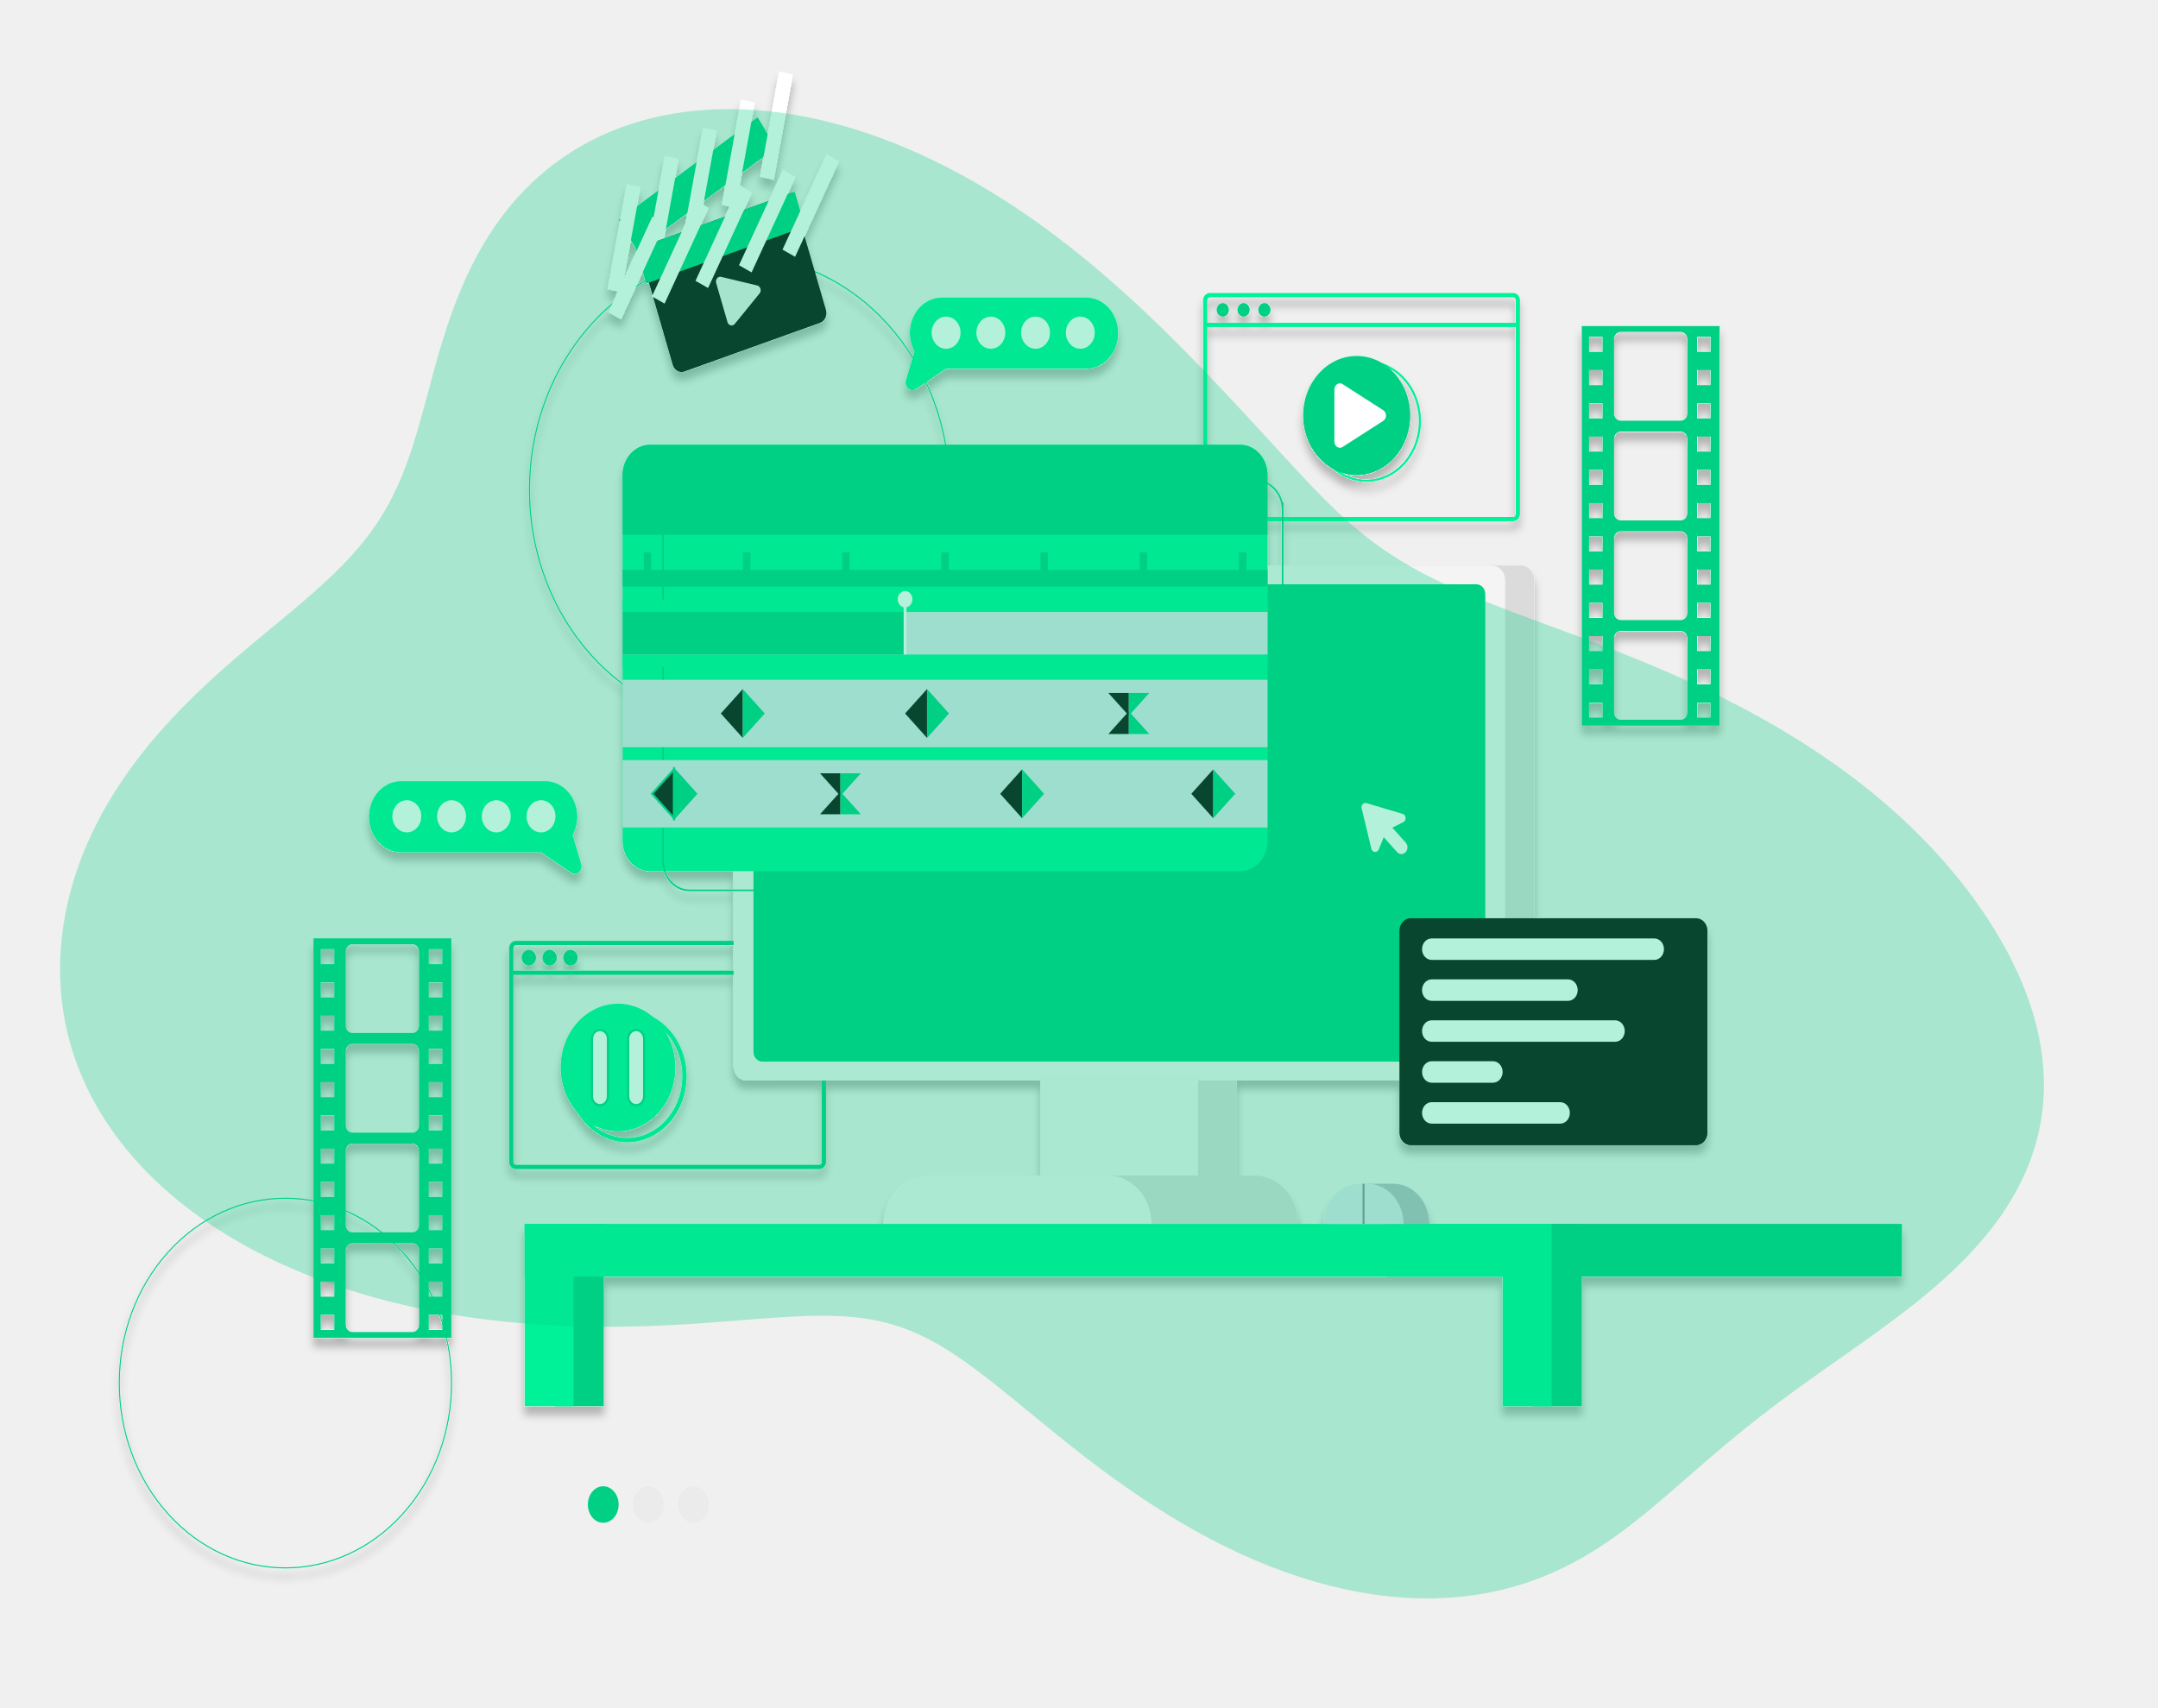
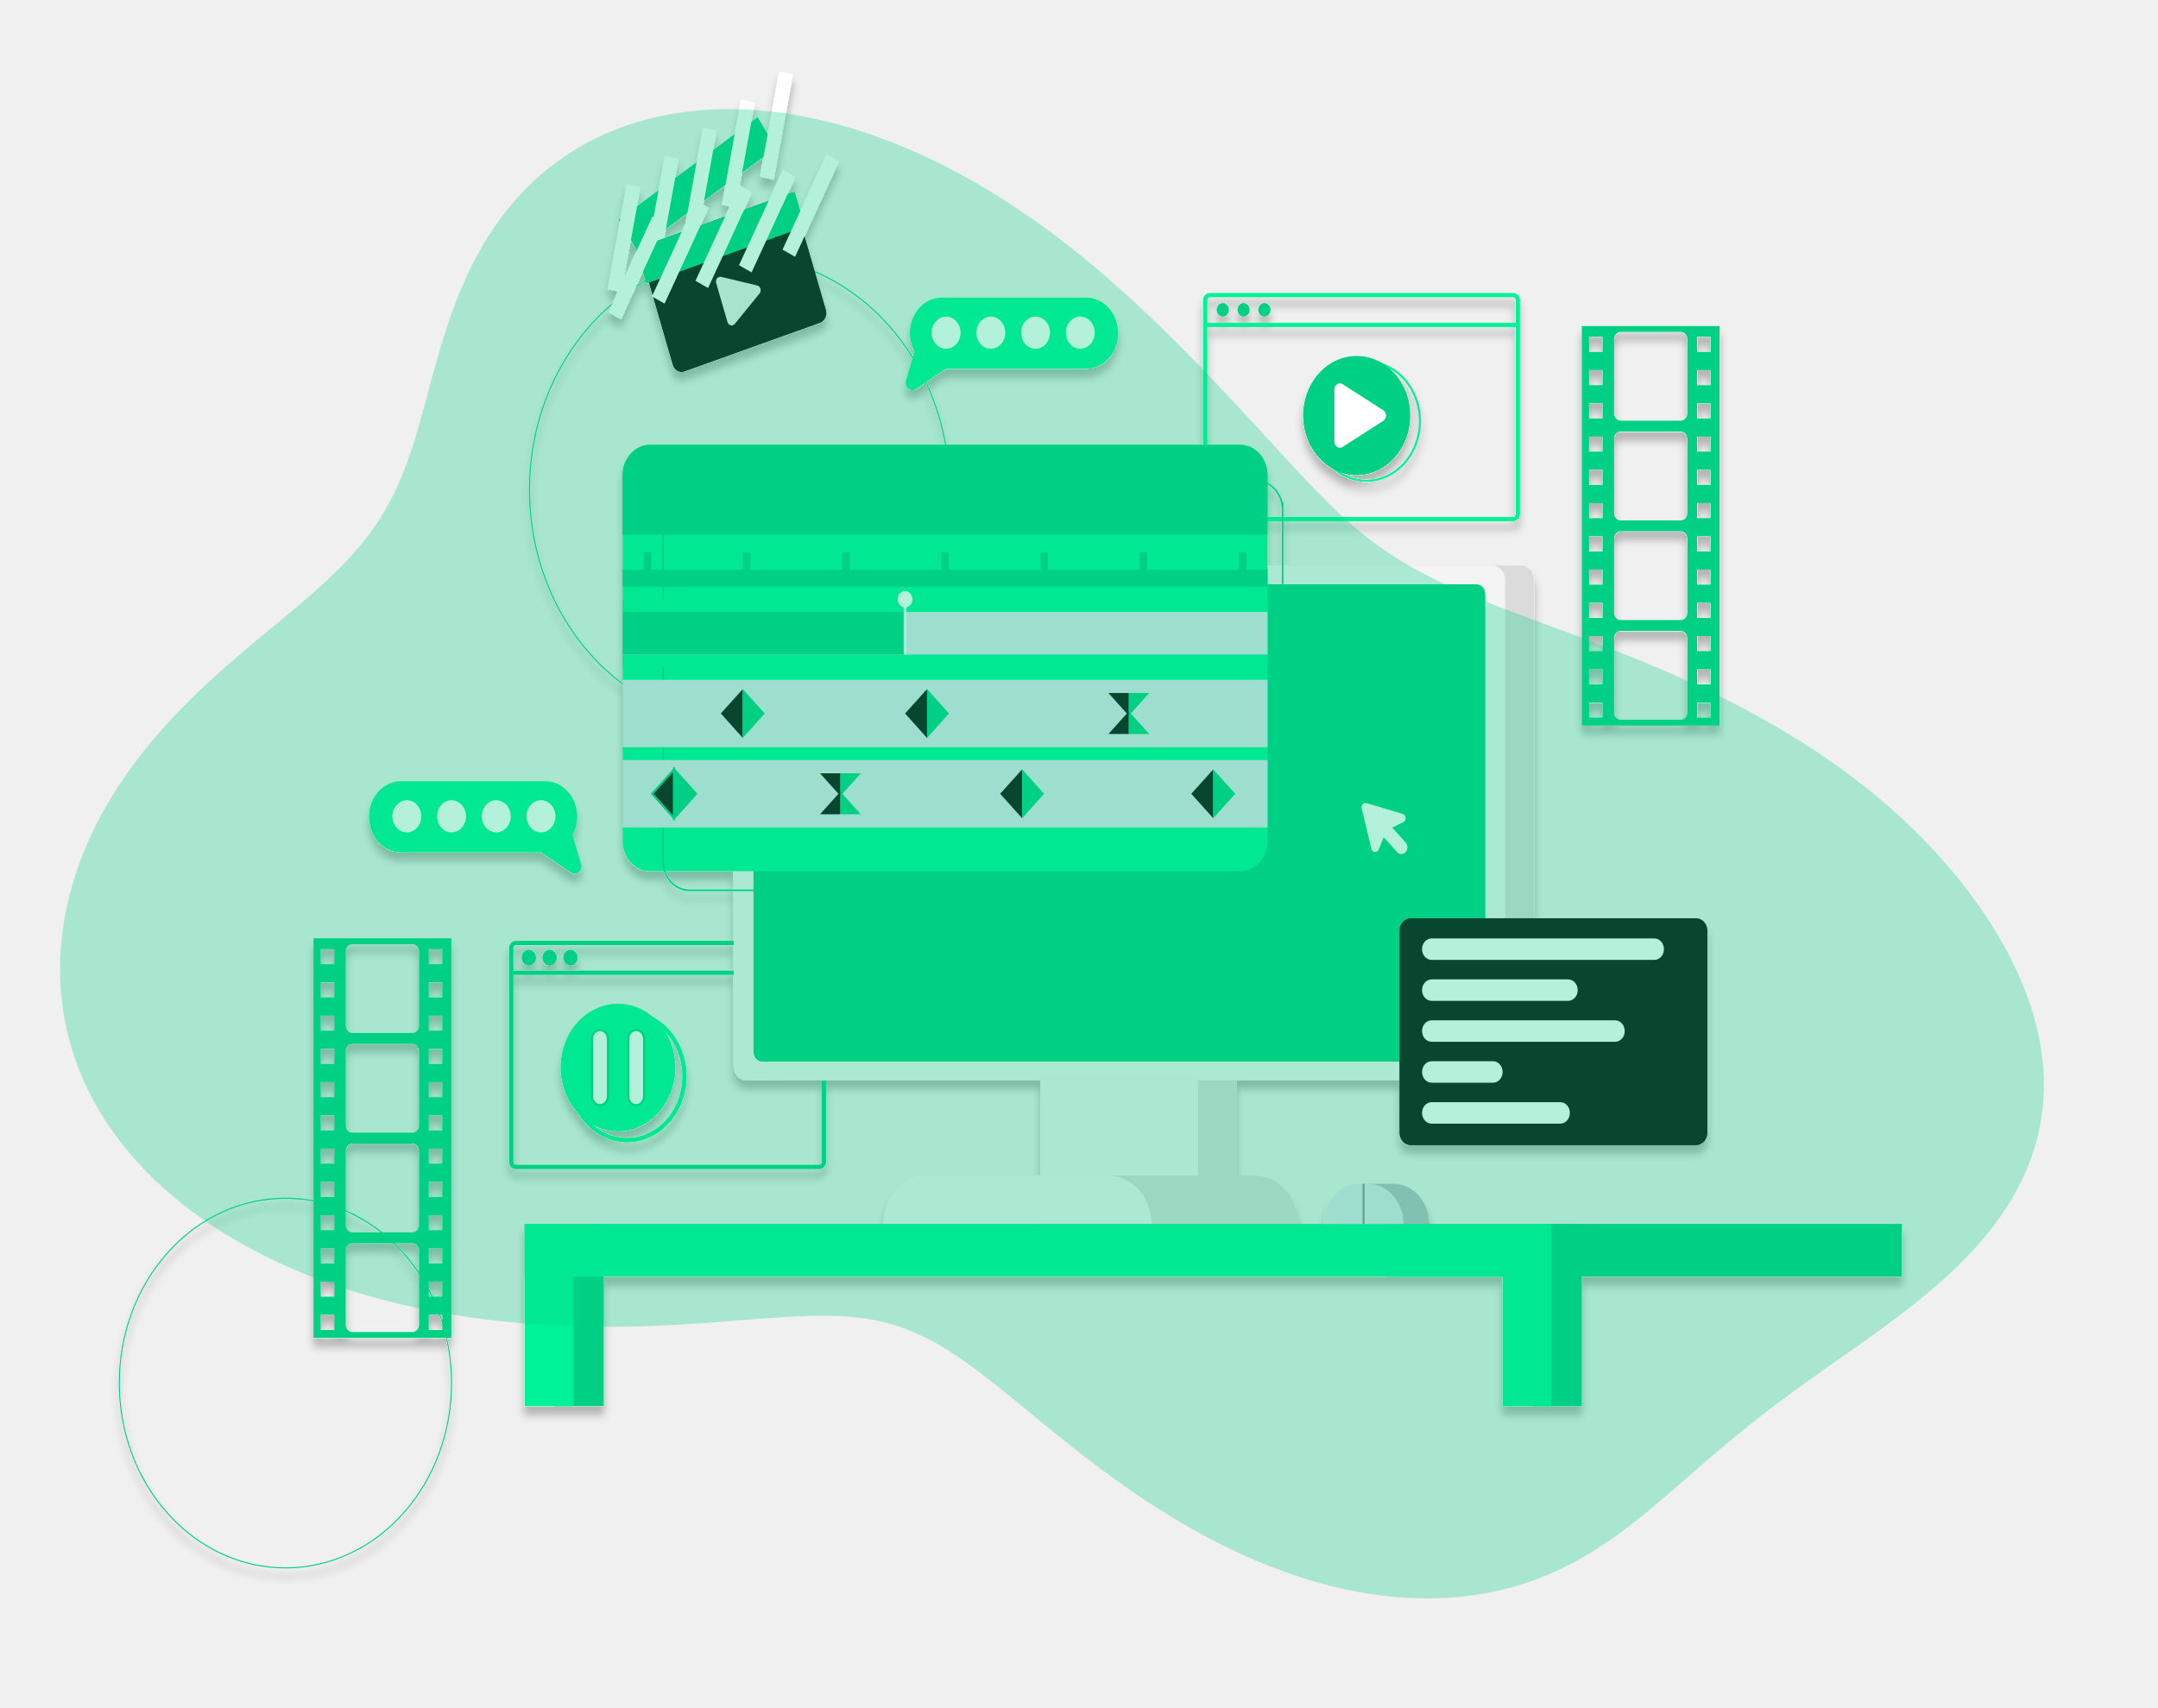
<svg xmlns="http://www.w3.org/2000/svg" width="1026" height="812" viewBox="0 0 1026 812" fill="none">
-   <ellipse cx="286.8" cy="715.423" rx="7.314" ry="8.681" fill="#00D084" />
-   <ellipse cx="308.252" cy="715.423" rx="7.314" ry="8.681" fill="#EBEBEB" />
-   <ellipse cx="329.706" cy="715.423" rx="7.314" ry="8.681" fill="#EBEBEB" />
  <g filter="url(#filter0_d_162_1458)">
    <path d="M191.539 719.814C222.382 685.492 222.382 629.844 191.539 595.522C160.696 561.199 110.69 561.199 79.847 595.522C49.004 629.844 49.004 685.492 79.847 719.814C110.69 754.137 160.696 754.137 191.539 719.814Z" stroke="#00D084" stroke-width="0.5" stroke-miterlimit="10" />
    <path d="M351.586 343.994C406.724 343.994 451.422 294.254 451.422 232.895C451.422 171.537 406.724 121.796 351.586 121.796C296.448 121.796 251.749 171.537 251.749 232.895C251.749 294.254 296.448 343.994 351.586 343.994Z" stroke="#00D084" stroke-width="0.5" stroke-miterlimit="10" />
    <path d="M389.502 448.404H245.292C244.066 448.404 243.073 449.509 243.073 450.873V552.437C243.073 553.801 244.066 554.907 245.292 554.907H389.502C390.728 554.907 391.721 553.801 391.721 552.437V450.873C391.721 449.509 390.728 448.404 389.502 448.404Z" stroke="#00D084" stroke-width="2" stroke-linecap="round" stroke-linejoin="round" />
    <path d="M243.073 462.567H391.728" stroke="#00D084" stroke-width="2" stroke-linecap="round" stroke-linejoin="round" />
    <path d="M254.335 455.389C254.335 457.18 253.035 458.626 251.426 458.626C249.817 458.626 248.517 457.172 248.517 455.389C248.517 453.607 249.817 452.152 251.426 452.152C253.035 452.152 254.335 453.607 254.335 455.389Z" fill="#00D084" stroke="#00D084" stroke-miterlimit="10" />
    <path d="M261.323 458.626C262.93 458.626 264.232 457.177 264.232 455.389C264.232 453.602 262.93 452.152 261.323 452.152C259.717 452.152 258.415 453.602 258.415 455.389C258.415 457.177 259.717 458.626 261.323 458.626Z" fill="#00D084" stroke="#00D084" stroke-miterlimit="10" />
    <path d="M271.221 458.626C272.827 458.626 274.13 457.177 274.13 455.389C274.13 453.602 272.827 452.152 271.221 452.152C269.614 452.152 268.312 453.602 268.312 455.389C268.312 457.177 269.614 458.626 271.221 458.626Z" fill="#00D084" stroke="#00D084" stroke-miterlimit="10" />
    <path d="M719.429 140.339H575.219C573.994 140.339 573 141.445 573 142.809V244.373C573 245.737 573.994 246.843 575.219 246.843H719.429C720.655 246.843 721.649 245.737 721.649 244.373V142.809C721.649 141.445 720.655 140.339 719.429 140.339Z" stroke="#00F299" stroke-width="2" stroke-miterlimit="10" />
    <path d="M573 154.51H721.649" stroke="#00F299" stroke-width="2" stroke-miterlimit="10" />
    <path d="M581.346 150.57C582.952 150.57 584.255 149.121 584.255 147.333C584.255 145.545 582.952 144.096 581.346 144.096C579.739 144.096 578.437 145.545 578.437 147.333C578.437 149.121 579.739 150.57 581.346 150.57Z" fill="#00D084" />
    <path d="M591.243 150.57C592.85 150.57 594.152 149.121 594.152 147.333C594.152 145.545 592.85 144.096 591.243 144.096C589.637 144.096 588.334 145.545 588.334 147.333C588.334 149.121 589.637 150.57 591.243 150.57Z" fill="#00D084" />
    <path d="M604.057 147.333C604.057 149.123 602.757 150.57 601.148 150.57C599.539 150.57 598.239 149.115 598.239 147.333C598.239 145.551 599.539 144.096 601.148 144.096C602.757 144.096 604.057 145.551 604.057 147.333Z" fill="#00D084" />
    <path d="M360.2 55.695L294.135 104.466L302.826 119.046L368.891 70.275L360.2 55.695Z" fill="#00D084" />
    <path d="M304.549 88.922L297.96 87.438L288.864 137.458L295.453 138.942L304.549 88.922Z" fill="white" />
    <path d="M322.654 75.552L316.065 74.069L306.969 124.088L313.558 125.572L322.654 75.552Z" fill="white" />
    <path d="M340.773 62.184L334.184 60.7L325.088 110.72L331.677 112.204L340.773 62.184Z" fill="white" />
    <path d="M358.879 48.806L352.289 47.322L343.193 97.342L349.783 98.826L358.879 48.806Z" fill="white" />
    <path d="M376.998 35.438L370.409 33.954L361.313 83.974L367.902 85.458L376.998 35.438Z" fill="white" />
    <path d="M303.674 117.741L376.539 91.598L392.694 147.359C393.441 149.938 392.168 152.704 389.85 153.535L325.387 176.664C323.07 177.495 320.584 176.078 319.836 173.499L303.681 117.739L303.674 117.741Z" fill="#0C0C0C" />
    <path d="M377.844 91.132L302.389 118.204L307.214 134.856L382.669 107.784L377.844 91.132Z" fill="#00D084" />
    <path d="M316.19 106.374L310.207 102.962L289.294 148.381L295.277 151.792L316.19 106.374Z" fill="white" />
    <path d="M336.874 98.945L330.891 95.533L309.978 140.952L315.961 144.363L336.874 98.945Z" fill="white" />
    <path d="M357.561 91.531L351.578 88.119L330.665 133.538L336.649 136.949L357.561 91.531Z" fill="white" />
    <path d="M378.245 84.109L372.262 80.698L351.349 126.117L357.332 129.528L378.245 84.109Z" fill="white" />
    <path d="M398.933 76.687L392.95 73.276L372.037 118.695L378.02 122.106L398.933 76.687Z" fill="white" />
    <path d="M360.039 135.759C361.584 136.127 362.187 138.221 361.131 139.524L355.242 146.765L349.352 154.007C348.296 155.31 346.364 154.846 345.883 153.176L343.189 143.88L340.496 134.584C340.015 132.914 341.336 131.283 342.881 131.651L351.464 133.705L360.047 135.759H360.039Z" fill="#EDEDED" />
    <path d="M149.054 636.201H214.58V446.198H149.054V636.201ZM152.509 458.482V451.329H158.937V458.482H152.509ZM152.509 474.292V467.138H158.937V474.292H152.509ZM152.509 490.102V482.948H158.937V490.102H152.509ZM152.509 505.911V498.758H158.937V505.911H152.509ZM152.509 521.721V514.567H158.937V521.721H152.509ZM152.509 537.531V530.377H158.937V537.531H152.509ZM152.509 553.34V546.187H158.937V553.34H152.509ZM152.509 569.15V561.996H158.937V569.15H152.509ZM152.509 584.96V577.806H158.937V584.96H152.509ZM152.509 600.769V593.616H158.937V600.769H152.509ZM152.509 616.579V609.425H158.937V616.579H152.509ZM152.509 632.388V625.235H158.937V632.388H152.509ZM210.292 625.235V632.388H203.863V625.235H210.292ZM210.292 609.425V616.579H203.863V609.425H210.292ZM210.292 593.616V600.769H203.863V593.616H210.292ZM196.085 591.17C197.823 591.17 199.231 592.736 199.231 594.671V629.903C199.231 631.837 197.823 633.404 196.085 633.404H167.542C165.803 633.404 164.396 631.837 164.396 629.903V594.671C164.396 592.736 165.803 591.17 167.542 591.17H196.085ZM210.292 577.806V584.96H203.863V577.806H210.292ZM210.292 561.996V569.15H203.863V561.996H210.292ZM210.292 546.187V553.34H203.863V546.187H210.292ZM196.085 543.773C197.823 543.773 199.231 545.339 199.231 547.274V582.506C199.231 584.44 197.823 586.007 196.085 586.007H167.542C165.803 586.007 164.396 584.44 164.396 582.506V547.274C164.396 545.339 165.803 543.773 167.542 543.773H196.085ZM210.292 530.377V537.531H203.863V530.377H210.292ZM210.292 514.567V521.721H203.863V514.567H210.292ZM210.292 498.758V505.911H203.863V498.758H210.292ZM196.085 496.376C197.823 496.376 199.231 497.943 199.231 499.877V535.109C199.231 537.043 197.823 538.61 196.085 538.61H167.542C165.803 538.61 164.396 537.043 164.396 535.109V499.877C164.396 497.943 165.803 496.376 167.542 496.376H196.085ZM210.292 482.948V490.102H203.863V482.948H210.292ZM210.292 467.138V474.292H203.863V467.138H210.292ZM210.292 451.329V458.482H203.863V451.329H210.292ZM196.085 448.971C197.823 448.971 199.231 450.538 199.231 452.472V487.704C199.231 489.638 197.823 491.205 196.085 491.205H167.542C165.803 491.205 164.396 489.638 164.396 487.704V452.472C164.396 450.538 165.803 448.971 167.542 448.971H196.085Z" fill="#00D084" />
    <path d="M752.052 345.05H817.578V155.046H752.052V345.05ZM755.507 167.331V160.177H761.935V167.331H755.507ZM755.507 183.141V175.987H761.935V183.141H755.507ZM755.507 198.95V191.797H761.935V198.95H755.507ZM755.507 214.76V207.606H761.935V214.76H755.507ZM755.507 230.569V223.416H761.935V230.569H755.507ZM755.507 246.379V239.226H761.935V246.379H755.507ZM755.507 262.189V255.035H761.935V262.189H755.507ZM755.507 277.998V270.845H761.935V277.998H755.507ZM755.507 293.808V286.655H761.935V293.808H755.507ZM755.507 309.618V302.464H761.935V309.618H755.507ZM755.507 325.427V318.274H761.935V325.427H755.507ZM755.507 341.237V334.083H761.935V341.237H755.507ZM813.29 334.083V341.237H806.861V334.083H813.29ZM813.29 318.274V325.427H806.861V318.274H813.29ZM813.29 302.464V309.618H806.861V302.464H813.29ZM799.083 300.018C800.821 300.018 802.229 301.585 802.229 303.519V338.751C802.229 340.685 800.821 342.252 799.083 342.252H770.539C768.801 342.252 767.394 340.685 767.394 338.751V303.519C767.394 301.585 768.801 300.018 770.539 300.018H799.083ZM813.29 286.655V293.808H806.861V286.655H813.29ZM813.29 270.845V277.998H806.861V270.845H813.29ZM813.29 255.035V262.189H806.861V255.035H813.29ZM799.083 252.621C800.821 252.621 802.229 254.188 802.229 256.122V291.354C802.229 293.288 800.821 294.855 799.083 294.855H770.539C768.801 294.855 767.394 293.288 767.394 291.354V256.122C767.394 254.188 768.801 252.621 770.539 252.621H799.083ZM813.29 239.226V246.379H806.861V239.226H813.29ZM813.29 223.416V230.569H806.861V223.416H813.29ZM813.29 207.606V214.76H806.861V207.606H813.29ZM799.083 205.224C800.821 205.224 802.229 206.791 802.229 208.725V243.957C802.229 245.892 800.821 247.458 799.083 247.458H770.539C768.801 247.458 767.394 245.892 767.394 243.957V208.725C767.394 206.791 768.801 205.224 770.539 205.224H799.083ZM813.29 191.797V198.95H806.861V191.797H813.29ZM813.29 175.987V183.141H806.861V175.987H813.29ZM813.29 160.177V167.331H806.861V160.177H813.29ZM799.083 157.82C800.821 157.82 802.229 159.386 802.229 161.32V196.552C802.229 198.487 800.821 200.053 799.083 200.053H770.539C768.801 200.053 767.394 198.487 767.394 196.552V161.32C767.394 159.386 768.801 157.82 770.539 157.82H799.083Z" fill="#00D084" />
    <path d="M588.011 510.731H513.191V559.007H588.011V510.731Z" fill="#DCDBDB" />
    <path d="M723.128 268.927H368.888C365.417 268.927 362.604 272.058 362.604 275.92V506.743C362.604 510.605 365.417 513.736 368.888 513.736H723.128C726.599 513.736 729.413 510.605 729.413 506.743V275.92C729.413 272.058 726.599 268.927 723.128 268.927Z" fill="#DCDBDB" />
    <path d="M709.323 268.927H355.083C351.613 268.927 348.799 272.058 348.799 275.92V506.743C348.799 510.605 351.613 513.736 355.083 513.736H709.323C712.794 513.736 715.608 510.605 715.608 506.743V275.92C715.608 272.058 712.794 268.927 709.323 268.927Z" fill="#F4F4F5" />
    <path d="M705.409 500.164V282.49C705.409 280.34 703.843 278.598 701.911 278.598H362.489C360.557 278.598 358.991 280.34 358.991 282.49V500.164C358.991 502.314 360.557 504.057 362.489 504.057H701.911C703.843 504.057 705.409 502.314 705.409 500.164Z" fill="#00D084" />
    <path d="M705.409 500.164V282.49C705.409 280.34 703.843 278.598 701.911 278.598H362.489C360.557 278.598 358.991 280.34 358.991 282.49V500.164C358.991 502.314 360.557 504.057 362.489 504.057H701.911C703.843 504.057 705.409 502.314 705.409 500.164Z" stroke="#00D084" stroke-width="1.51" stroke-miterlimit="10" />
    <path d="M569.61 510.731H494.79V559.007H569.61V510.731Z" fill="#F2F2F3" />
    <path d="M617.179 581.994H489.841V559.007H596.522C607.928 559.007 617.179 569.302 617.179 581.994Z" fill="#DCDBDB" />
    <path d="M547.466 581.994H420.128C420.128 569.302 429.379 559.007 440.785 559.007H526.809C538.215 559.007 547.466 569.302 547.466 581.994Z" fill="#F4F4F5" />
    <path d="M589.62 211.515H309.022C301.835 211.515 296.008 217.999 296.008 225.997V399.784C296.008 407.782 301.835 414.267 309.022 414.267H589.62C596.808 414.267 602.635 407.782 602.635 399.784V225.997C602.635 217.999 596.808 211.515 589.62 211.515Z" fill="#00F299" />
    <path d="M609.81 242.511V409.447C609.81 417.136 604.215 423.362 597.305 423.362H327.769C320.859 423.362 315.264 417.136 315.264 409.447V242.511C315.264 234.822 320.859 228.595 327.769 228.595H597.313C604.222 228.595 609.817 234.822 609.817 242.511C609.817 242.511 609.817 234.822 609.817 242.511H609.81Z" stroke="#00D084" stroke-width="0.75" stroke-miterlimit="10" />
    <path d="M602.635 225.997V254.276H296.008V225.997C296.008 217.997 301.833 211.515 309.022 211.515H589.62C596.81 211.515 602.635 217.997 602.635 225.997Z" fill="#00D084" />
    <path d="M602.635 361.435H296.008V393.485H602.635V361.435Z" fill="#E0E4F0" />
    <path d="M602.635 323.253H296.008V355.304H602.635V323.253Z" fill="#E0E4F0" />
    <path d="M602.635 285.072H296.008V317.123H602.635V285.072Z" fill="#00F299" />
    <path d="M602.635 270.981H296.008V278.949H602.635V270.981Z" fill="#00D084" />
    <path d="M309.611 262.684H306.07V274.314H309.611V262.684Z" fill="#00D084" />
    <path d="M356.771 262.684H353.23V274.314H356.771V262.684Z" fill="#00D084" />
    <path d="M403.932 262.684H400.391V274.314H403.932V262.684Z" fill="#00D084" />
    <path d="M451.092 262.684H447.551V274.314H451.092V262.684Z" fill="#00D084" />
    <path d="M498.252 262.684H494.711V274.314H498.252V262.684Z" fill="#00D084" />
    <path d="M545.419 262.684H541.878V274.314H545.419V262.684Z" fill="#00D084" />
    <path d="M592.579 262.684H589.038V274.314H592.579V262.684Z" fill="#00D084" />
    <path d="M536.692 329.536H526.982L536.692 340.334V329.536Z" fill="#0C0C0C" />
    <path d="M546.396 329.536H536.692V340.334L546.396 329.536Z" fill="#00D084" />
    <path d="M536.692 349.03H526.982L536.692 338.232V349.03Z" fill="#0C0C0C" />
    <path d="M546.396 349.03H536.692V338.232L546.396 349.03Z" fill="#00D084" />
    <path d="M399.572 367.717H389.868L399.572 378.515V367.717Z" fill="#0C0C0C" />
    <path d="M409.282 367.717H399.572V378.515L409.282 367.717Z" fill="#00D084" />
    <path d="M399.572 387.211H389.868L399.572 376.413V387.211Z" fill="#0C0C0C" />
    <path d="M409.282 387.211H399.572V376.413L409.282 387.211Z" fill="#00D084" />
    <path d="M342.708 339.279L353.152 350.908V327.657L342.708 339.279Z" fill="#0C0C0C" />
    <path d="M353.152 327.657V350.908L363.602 339.279L353.152 327.657Z" fill="#00D084" />
    <path d="M430.306 339.279L440.749 350.908V327.657L430.306 339.279Z" fill="#0C0C0C" />
    <path d="M440.749 327.657V350.908L451.2 339.279L440.749 327.657Z" fill="#00D084" />
    <path d="M310.042 377.46L320.486 389.089V365.839L310.042 377.46Z" fill="#0C0C0C" stroke="#00D084" stroke-miterlimit="10" />
    <path d="M320.485 365.839V389.089L330.936 377.46L320.485 365.839Z" fill="#00D084" stroke="#00D084" stroke-miterlimit="10" />
    <path d="M475.519 377.46L485.963 389.089V365.839L475.519 377.46Z" fill="#0C0C0C" />
    <path d="M485.963 365.839V389.089L496.406 377.46L485.963 365.839Z" fill="#00D084" />
    <path d="M566.392 377.46L576.835 389.089V365.839L566.392 377.46Z" fill="#0C0C0C" />
    <path d="M576.835 365.839V389.089L587.279 377.46L576.835 365.839Z" fill="#00D084" />
    <path d="M602.635 290.963H296.008V311.232H602.635V290.963Z" fill="#E0E4F0" />
    <path d="M430.306 290.963H296.008V311.232H430.306V290.963Z" fill="#00D084" />
    <path d="M433.811 284.952C433.811 282.794 432.238 281.052 430.306 281.052C428.374 281.052 426.801 282.802 426.801 284.952C426.801 286.846 428.022 288.429 429.63 288.781V311.232H430.981V288.781C432.597 288.429 433.811 286.854 433.811 284.952Z" fill="white" />
    <path d="M657.916 227.046C671.207 221.947 678.267 205.825 673.685 191.035C669.104 176.245 654.615 168.388 641.325 173.486C628.034 178.585 620.974 194.708 625.555 209.498C630.137 224.288 644.625 232.144 657.916 227.046Z" stroke="#00F299" stroke-miterlimit="10" />
    <path d="M645.026 225.926C659.084 225.926 670.481 213.243 670.481 197.599C670.481 181.955 659.084 169.273 645.026 169.273C630.968 169.273 619.571 181.955 619.571 197.599C619.571 213.243 630.968 225.926 645.026 225.926Z" fill="#00D084" />
    <path d="M657.674 195.082C659.413 196.201 659.413 198.99 657.674 200.109L648.007 206.319L638.339 212.53C636.601 213.649 634.425 212.25 634.425 210.02V185.179C634.425 182.949 636.601 181.55 638.339 182.669L648.007 188.879L657.674 195.09V195.082Z" fill="white" />
    <path d="M324.693 518.725C328.127 502.423 319.034 486.111 304.385 482.291C289.736 478.47 275.078 488.588 271.645 504.89C268.211 521.191 277.304 537.504 291.953 541.324C306.602 545.145 321.26 535.027 324.693 518.725Z" stroke="#00F299" stroke-width="2" stroke-miterlimit="10" />
    <path d="M320.339 514.626C323.818 498.337 314.772 481.993 300.134 478.121C285.496 474.249 270.809 484.316 267.33 500.606C263.85 516.895 272.897 533.239 287.535 537.111C302.173 540.982 316.86 530.916 320.339 514.626Z" fill="#00F299" />
    <path d="M285.241 489.798C287.331 489.798 289.033 491.684 289.033 494.018V521.281C289.033 523.607 287.338 525.502 285.241 525.502C283.151 525.502 281.449 523.615 281.449 521.281V494.018C281.449 491.692 283.144 489.798 285.241 489.798Z" fill="white" stroke="#00D084" stroke-miterlimit="10" />
    <path d="M302.443 489.798C304.533 489.798 306.236 491.684 306.236 494.018V521.281C306.236 523.607 304.541 525.502 302.443 525.502C300.353 525.502 298.651 523.615 298.651 521.281V494.018C298.651 491.692 300.346 489.798 302.443 489.798Z" fill="white" stroke="#00D084" stroke-miterlimit="10" />
    <path d="M287.072 581.994H263.808V668.683H287.072V581.994Z" fill="#00D084" />
    <path d="M904.227 581.994H658.945V607.083H904.227V581.994Z" fill="#00D084" />
    <path d="M738.57 581.994H249.436V607.083H738.57V581.994Z" fill="#00F299" />
    <path d="M272.7 581.994H249.436V668.683H272.7V581.994Z" fill="#00F299" />
    <path d="M752.052 581.994H728.788V668.683H752.052V581.994Z" fill="#00D084" />
    <path d="M737.68 581.994H714.416V668.683H737.68V581.994Z" fill="#00F299" />
    <path d="M662.357 562.868H651.404C641.909 562.868 636.953 571.428 636.953 581.994H679.545C679.545 571.428 671.852 562.868 662.357 562.868Z" fill="#B7BBC4" />
    <path d="M650.089 562.868H646.505C637.01 562.868 629.318 571.428 629.318 581.994H667.277C667.277 571.428 659.585 562.868 650.089 562.868Z" fill="#E0E4F0" />
    <path d="M648.761 562.868H647.827V581.994H648.761V562.868Z" fill="#8A8D94" />
    <path d="M806.438 436.638H670.703C667.744 436.638 665.345 439.308 665.345 442.601V538.618C665.345 541.911 667.744 544.58 670.703 544.58H806.438C809.397 544.58 811.796 541.911 811.796 538.618V442.601C811.796 439.308 809.397 436.638 806.438 436.638Z" fill="#0C0C0C" />
    <path d="M786.52 456.452H680.687C678.151 456.452 676.097 454.166 676.097 451.345C676.097 448.523 678.151 446.238 680.687 446.238H786.52C789.056 446.238 791.11 448.523 791.11 451.345C791.11 454.166 789.056 456.452 786.52 456.452Z" fill="white" />
    <path d="M745.516 475.922H680.687C678.151 475.922 676.097 473.637 676.097 470.815C676.097 467.994 678.151 465.708 680.687 465.708H745.516C748.051 465.708 750.105 467.994 750.105 470.815C750.105 473.637 748.051 475.922 745.516 475.922Z" fill="white" />
    <path d="M767.882 495.385H680.687C678.151 495.385 676.097 493.099 676.097 490.278C676.097 487.456 678.151 485.17 680.687 485.17H767.882C770.417 485.17 772.471 487.456 772.471 490.278C772.471 493.099 770.417 495.385 767.882 495.385Z" fill="white" />
    <path d="M709.826 514.847H680.687C678.151 514.847 676.097 512.561 676.097 509.74C676.097 506.919 678.151 504.633 680.687 504.633H709.826C712.361 504.633 714.415 506.919 714.415 509.74C714.415 512.561 712.361 514.847 709.826 514.847Z" fill="white" />
    <path d="M741.788 534.31H680.687C678.151 534.31 676.097 532.024 676.097 529.202C676.097 526.381 678.151 524.095 680.687 524.095H741.788C744.323 524.095 746.377 526.381 746.377 529.202C746.377 532.024 744.323 534.31 741.788 534.31Z" fill="white" />
    <path d="M652.007 403.612L649.953 395.084L647.389 384.43C647.015 382.887 648.287 381.472 649.673 381.888L659.247 384.741L666.911 387.027C668.606 387.531 668.793 390.12 667.198 390.928L661.962 393.573L668.319 400.647C669.446 401.902 669.446 403.932 668.319 405.187C667.191 406.442 665.367 406.442 664.239 405.187L657.882 398.113L655.505 403.94C654.78 405.714 652.452 405.499 652 403.62L652.007 403.612Z" fill="white" />
    <path d="M516.38 141.506H447.795C439.406 141.506 432.604 149.075 432.604 158.411C432.604 161.576 433.401 164.525 434.759 167.051L430.758 180.846C429.846 183.996 432.941 186.713 435.477 184.987L449.727 175.316H516.38C524.769 175.316 531.571 167.746 531.571 158.411C531.571 149.075 524.769 141.506 516.38 141.506Z" fill="#00F299" />
    <path d="M449.813 165.844C453.609 165.844 456.687 162.42 456.687 158.195C456.687 153.971 453.609 150.546 449.813 150.546C446.017 150.546 442.939 153.971 442.939 158.195C442.939 162.42 446.017 165.844 449.813 165.844Z" fill="white" />
    <path d="M471.08 165.844C474.877 165.844 477.954 162.42 477.954 158.195C477.954 153.971 474.877 150.546 471.08 150.546C467.284 150.546 464.207 153.971 464.207 158.195C464.207 162.42 467.284 165.844 471.08 165.844Z" fill="white" />
    <path d="M499.221 158.195C499.221 162.415 496.147 165.844 492.348 165.844C488.548 165.844 485.474 162.423 485.474 158.195C485.474 153.967 488.548 150.546 492.348 150.546C496.147 150.546 499.221 153.967 499.221 158.195Z" fill="white" />
    <path d="M513.615 165.844C517.411 165.844 520.489 162.42 520.489 158.195C520.489 153.971 517.411 150.546 513.615 150.546C509.819 150.546 506.741 153.971 506.741 158.195C506.741 162.42 509.819 165.844 513.615 165.844Z" fill="white" />
    <path d="M190.648 371.481H259.233C267.623 371.481 274.424 379.051 274.424 388.386C274.424 391.551 273.627 394.501 272.27 397.026L276.27 410.822C277.182 413.971 274.087 416.688 271.551 414.962L257.301 405.291H190.648C182.259 405.291 175.457 397.722 175.457 388.386C175.457 379.051 182.259 371.481 190.648 371.481Z" fill="#00F299" />
    <path d="M250.342 388.17C250.342 392.39 253.416 395.819 257.215 395.819C261.015 395.819 264.089 392.398 264.089 388.17C264.089 383.942 261.015 380.521 257.215 380.521C253.416 380.521 250.342 383.942 250.342 388.17Z" fill="white" />
    <path d="M229.074 388.17C229.074 392.39 232.148 395.819 235.948 395.819C239.747 395.819 242.821 392.398 242.821 388.17C242.821 383.942 239.747 380.521 235.948 380.521C232.148 380.521 229.074 383.942 229.074 388.17Z" fill="white" />
    <path d="M207.807 388.17C207.807 392.39 210.881 395.819 214.681 395.819C218.48 395.819 221.554 392.398 221.554 388.17C221.554 383.942 218.48 380.521 214.681 380.521C210.881 380.521 207.807 383.942 207.807 388.17Z" fill="white" />
    <path d="M186.54 388.17C186.54 392.39 189.614 395.819 193.413 395.819C197.213 395.819 200.287 392.398 200.287 388.17C200.287 383.942 197.213 380.521 193.413 380.521C189.614 380.521 186.54 383.942 186.54 388.17Z" fill="white" />
  </g>
  <path fill-rule="evenodd" clip-rule="evenodd" d="M521.458 127.812L526.121 131.798L530.673 135.784L535.117 139.763L539.454 143.729L543.687 147.676L547.82 151.6L551.855 155.496L555.796 159.36L559.647 163.189L563.41 166.98L567.09 170.73L570.691 174.437L574.215 178.099L577.666 181.715L581.048 185.286L584.365 188.809L587.618 192.286L590.812 195.716L593.95 199.101L597.034 202.439L600.068 205.732L603.054 208.98L605.996 212.183L608.898 215.341L611.763 218.454L614.595 221.522L617.398 224.542L620.178 227.513L622.941 230.434L625.693 233.302L628.44 236.114L631.191 238.869L633.952 241.564L636.73 244.199L639.533 246.772L642.368 249.284L645.241 251.734L648.16 254.123L651.132 256.451L654.163 258.72L657.26 260.931L660.429 263.087L663.676 265.19L667.007 267.242L670.427 269.248L673.941 271.21L677.553 273.133L681.268 275.02L685.089 276.876L689.019 278.707L693.061 280.516L697.216 282.309L701.486 284.092L705.873 285.87L710.375 287.649L714.992 289.435L719.724 291.234L724.569 293.051L729.525 294.894L734.588 296.767L739.756 298.676L745.024 300.628L750.387 302.628L755.841 304.682L761.379 306.795L766.996 308.973L772.684 311.22L778.437 313.54L784.247 315.94L790.106 318.422L796.005 320.991L801.936 323.649L807.891 326.402L813.86 329.25L819.833 332.196L825.802 335.244L831.758 338.393L837.69 341.646L843.59 345.004L849.448 348.467L855.255 352.035L861.001 355.709L866.678 359.487L872.277 363.369L877.788 367.353L883.205 371.439L888.518 375.624L893.722 379.907L898.81 384.284L903.776 388.753L908.615 393.312L913.321 397.958L917.891 402.687L922.319 407.496L926.601 412.383L930.733 417.343L934.708 422.373L938.524 427.47L942.173 432.629L945.65 437.848L948.949 443.12L952.063 448.443L954.983 453.81L957.7 459.218L960.205 464.66L962.488 470.13L964.539 475.622L966.349 481.129L967.91 486.645L969.215 492.161L970.257 497.672L971.032 503.169L971.535 508.646L971.764 514.095L971.715 519.509L971.388 524.88L970.783 530.202L969.902 535.468L968.748 540.673L967.325 545.809L965.637 550.872L963.691 555.856L961.494 560.758L959.055 565.572L956.382 570.297L953.487 574.928L950.38 579.465L947.074 583.906L943.58 588.25L939.913 592.498L936.086 596.65L932.113 600.708L928.008 604.675L923.786 608.553L919.462 612.346L915.05 616.058L910.564 619.695L906.019 623.261L901.427 626.762L896.802 630.205L892.156 633.596L887.501 636.942L882.847 640.249L878.205 643.526L873.582 646.779L868.988 650.014L864.428 653.24L859.908 656.462L855.432 659.687L851.003 662.92L846.623 666.168L842.293 669.433L838.012 672.722L833.778 676.036L829.587 679.379L825.437 682.752L821.321 686.156L817.234 689.59L813.168 693.053L809.116 696.544L805.069 700.058L801.017 703.591L796.949 707.136L792.853 710.684L788.714 714.224L784.52 717.745L780.257 721.232L775.911 724.671L771.47 728.047L766.919 731.342L762.249 734.54L757.448 737.623L752.507 740.572L747.419 743.372L742.177 746.003L736.778 748.45L731.218 750.697L725.498 752.73L719.619 754.535L713.585 756.101L707.401 757.42L701.074 758.481L694.612 759.279L688.023 759.807L681.317 760.059L674.506 760.033L667.6 759.727L660.612 759.138L653.556 758.269L646.445 757.12L639.292 755.696L632.112 754.002L624.919 752.044L617.729 749.83L610.555 747.37L603.411 744.674L596.313 741.754L589.273 738.624L582.304 735.298L575.418 731.792L568.628 728.122L561.944 724.304L555.375 720.359L548.931 716.303L542.618 712.156L536.444 707.938L530.413 703.669L524.53 699.368L518.796 695.056L513.214 690.751L507.783 686.474L502.502 682.244L497.369 678.078L492.379 673.995L487.528 670.012L482.809 666.144L478.215 662.407L473.738 658.814L469.368 655.378L465.095 652.11L460.909 649.019L456.798 646.114L452.75 643.403L448.753 640.889L444.794 638.576L440.861 636.468L436.94 634.563L433.02 632.861L429.088 631.359L425.133 630.053L421.142 628.936L417.105 628.002L413.013 627.241L408.856 626.644L404.626 626.199L400.315 625.895L395.919 625.718L391.431 625.655L386.846 625.695L382.16 625.826L377.371 626.034L372.475 626.308L367.471 626.637L362.358 627.007L357.134 627.408L351.801 627.829L346.359 628.258L340.809 628.684L335.154 629.098L329.396 629.489L323.538 629.847L317.583 630.165L311.535 630.435L305.396 630.648L299.171 630.798L292.863 630.881L286.474 630.89L280.009 630.82L273.473 630.666L266.869 630.422L260.204 630.084L253.484 629.647L246.714 629.104L239.902 628.453L233.054 627.687L226.178 626.803L219.283 625.796L212.376 624.662L205.467 623.399L198.564 622.001L191.677 620.467L184.815 618.793L177.988 616.978L171.207 615.019L164.481 612.916L157.821 610.666L151.236 608.27L144.738 605.727L138.336 603.037L132.04 600.202L125.861 597.222L119.808 594.098L113.891 590.834L108.119 587.431L102.501 583.893L97.046 580.222L91.762 576.422L86.657 572.498L81.739 568.454L77.013 564.295L72.486 560.025L68.165 555.65L64.055 551.176L60.16 546.609L56.484 541.953L53.032 537.217L49.806 532.405L46.808 527.525L44.04 522.583L41.503 517.585L39.197 512.539L37.123 507.45L35.28 502.326L33.666 497.173L32.279 491.996L31.117 486.804L30.176 481.601L29.454 476.394L28.945 471.189L28.646 465.991L28.55 460.807L28.654 455.64L28.95 450.495L29.435 445.379L30.103 440.294L30.949 435.244L31.968 430.235L33.156 425.269L34.507 420.349L36.017 415.48L37.682 410.663L39.496 405.902L41.454 401.2L43.552 396.558L45.785 391.979L48.147 387.466L50.634 383.02L53.238 378.642L55.955 374.334L58.778 370.098L61.702 365.934L64.719 361.843L67.823 357.826L71.007 353.882L74.266 350.012L77.591 346.216L80.977 342.492L84.417 338.841L87.903 335.261L91.43 331.751L94.989 328.31L98.574 324.935L102.178 321.625L105.794 318.378L109.415 315.19L113.032 312.059L116.641 308.982L120.232 305.955L123.801 302.974L127.338 300.036L130.839 297.136L134.295 294.269L137.702 291.432L141.052 288.618L144.339 285.823L147.559 283.041L150.704 280.266L153.772 277.493L156.757 274.716L159.654 271.929L162.461 269.126L165.174 266.301L167.791 263.447L170.31 260.558L172.729 257.63L175.048 254.655L177.267 251.627L179.386 248.543L181.407 245.395L183.331 242.18L185.162 238.892L186.903 235.527L188.559 232.082L190.134 228.553L191.634 224.937L193.065 221.232L194.436 217.437L195.752 213.55L197.024 209.57L198.26 205.499L199.469 201.337L200.662 197.086L201.848 192.749L203.04 188.329L204.248 183.831L205.483 179.259L206.758 174.618L208.084 169.917L209.473 165.163L210.938 160.363L212.49 155.528L214.142 150.667L215.905 145.791L217.79 140.912L219.807 136.041L221.967 131.191L224.279 126.375L226.752 121.605L229.394 116.896L232.21 112.259L235.209 107.71L238.393 103.261L241.767 98.925L245.334 94.716L249.095 90.647L253.052 86.728L257.203 82.972L261.546 79.389L266.08 75.991L270.8 72.787L275.702 69.785L280.781 66.996L286.03 64.425L291.443 62.081L297.011 59.969L302.726 58.095L308.58 56.462L314.562 55.075L320.663 53.935L326.871 53.045L333.177 52.405L339.568 52.015L346.033 51.874L352.562 51.98L359.142 52.331L365.761 52.922L372.409 53.75L379.073 54.809L385.743 56.094L392.407 57.597L399.055 59.313L405.678 61.232L412.263 63.347L418.804 65.65L425.29 68.13L431.713 70.779L438.065 73.586L444.34 76.543L450.53 79.637L456.63 82.859L462.634 86.199L468.537 89.646L474.336 93.189L480.027 96.82L485.607 100.526L491.075 104.299L496.428 108.128L501.665 112.005L506.786 115.92L511.792 119.865L516.682 123.832L521.458 127.812Z" fill="#00D084" fill-opacity="0.3" />
  <defs>
    <filter id="filter0_d_162_1458" x="52.478" y="33.954" width="855.748" height="719.865" filterUnits="userSpaceOnUse" color-interpolation-filters="sRGB">
      <feFlood flood-opacity="0" result="BackgroundImageFix" />
      <feColorMatrix in="SourceAlpha" type="matrix" values="0 0 0 0 0 0 0 0 0 0 0 0 0 0 0 0 0 0 127 0" result="hardAlpha" />
      <feOffset dy="4" />
      <feGaussianBlur stdDeviation="2" />
      <feComposite in2="hardAlpha" operator="out" />
      <feColorMatrix type="matrix" values="0 0 0 0 0 0 0 0 0 0 0 0 0 0 0 0 0 0 0.25 0" />
      <feBlend mode="normal" in2="BackgroundImageFix" result="effect1_dropShadow_162_1458" />
      <feBlend mode="normal" in="SourceGraphic" in2="effect1_dropShadow_162_1458" result="shape" />
    </filter>
  </defs>
</svg>
